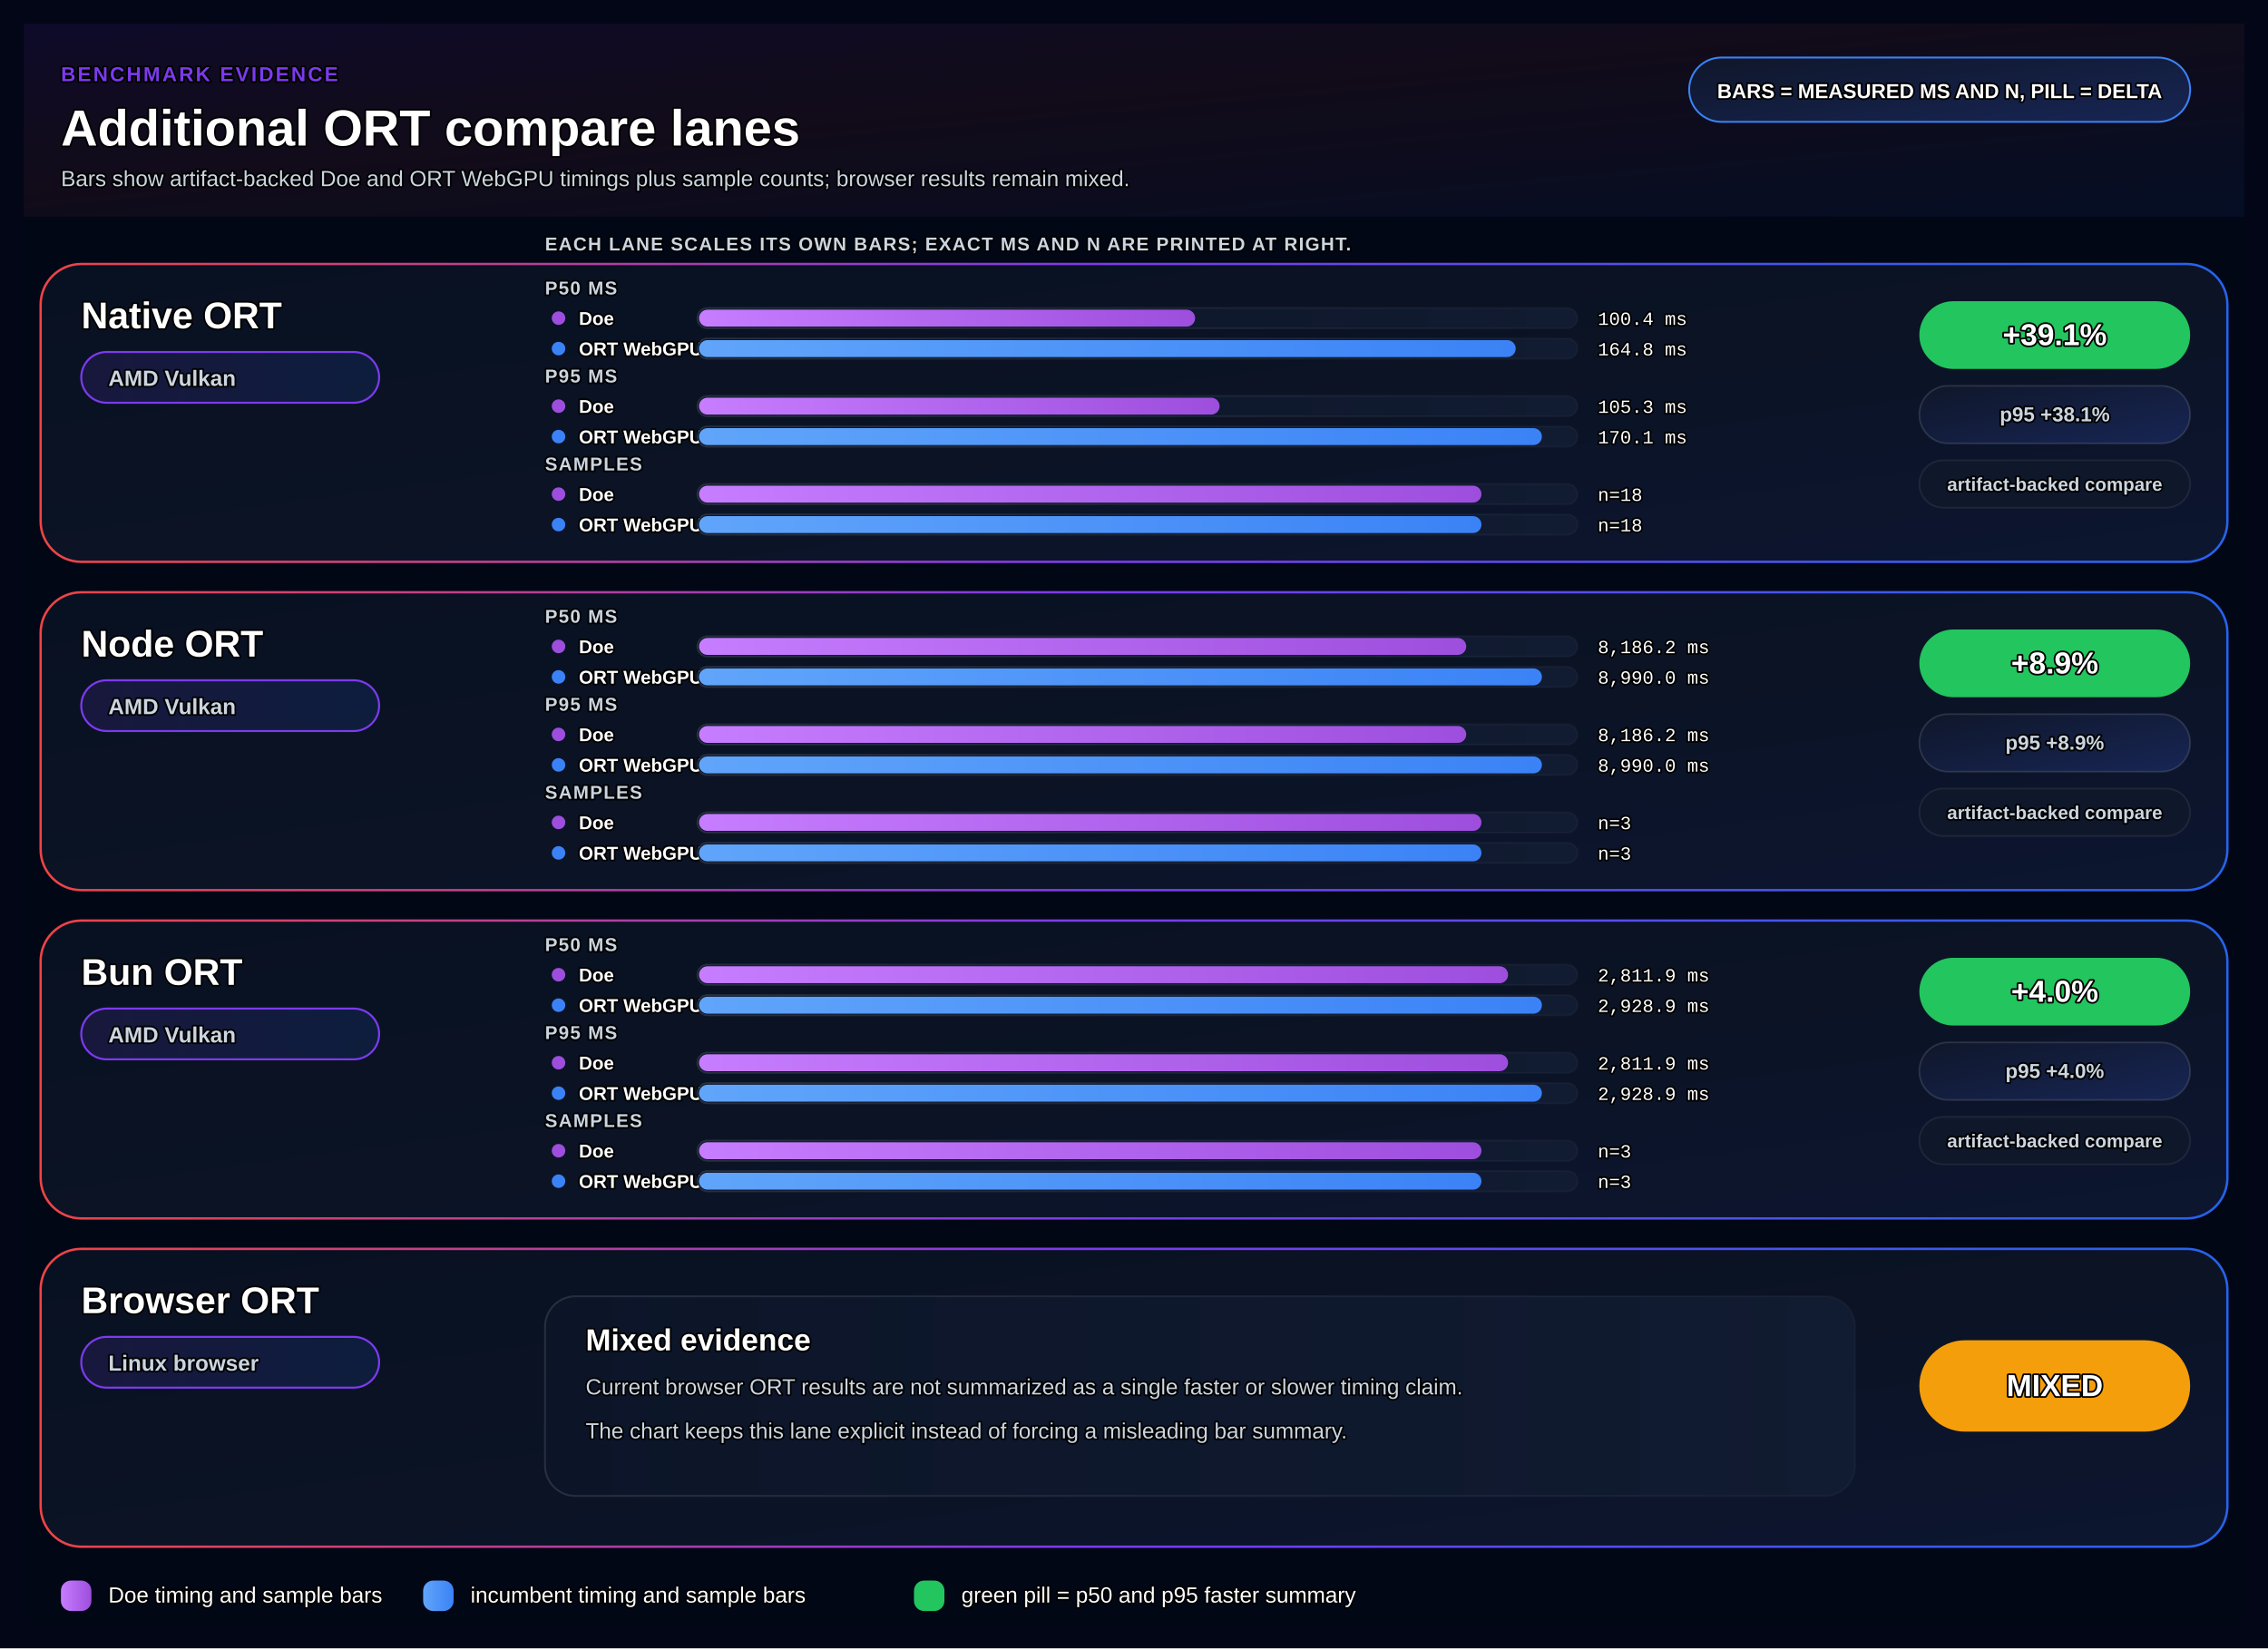
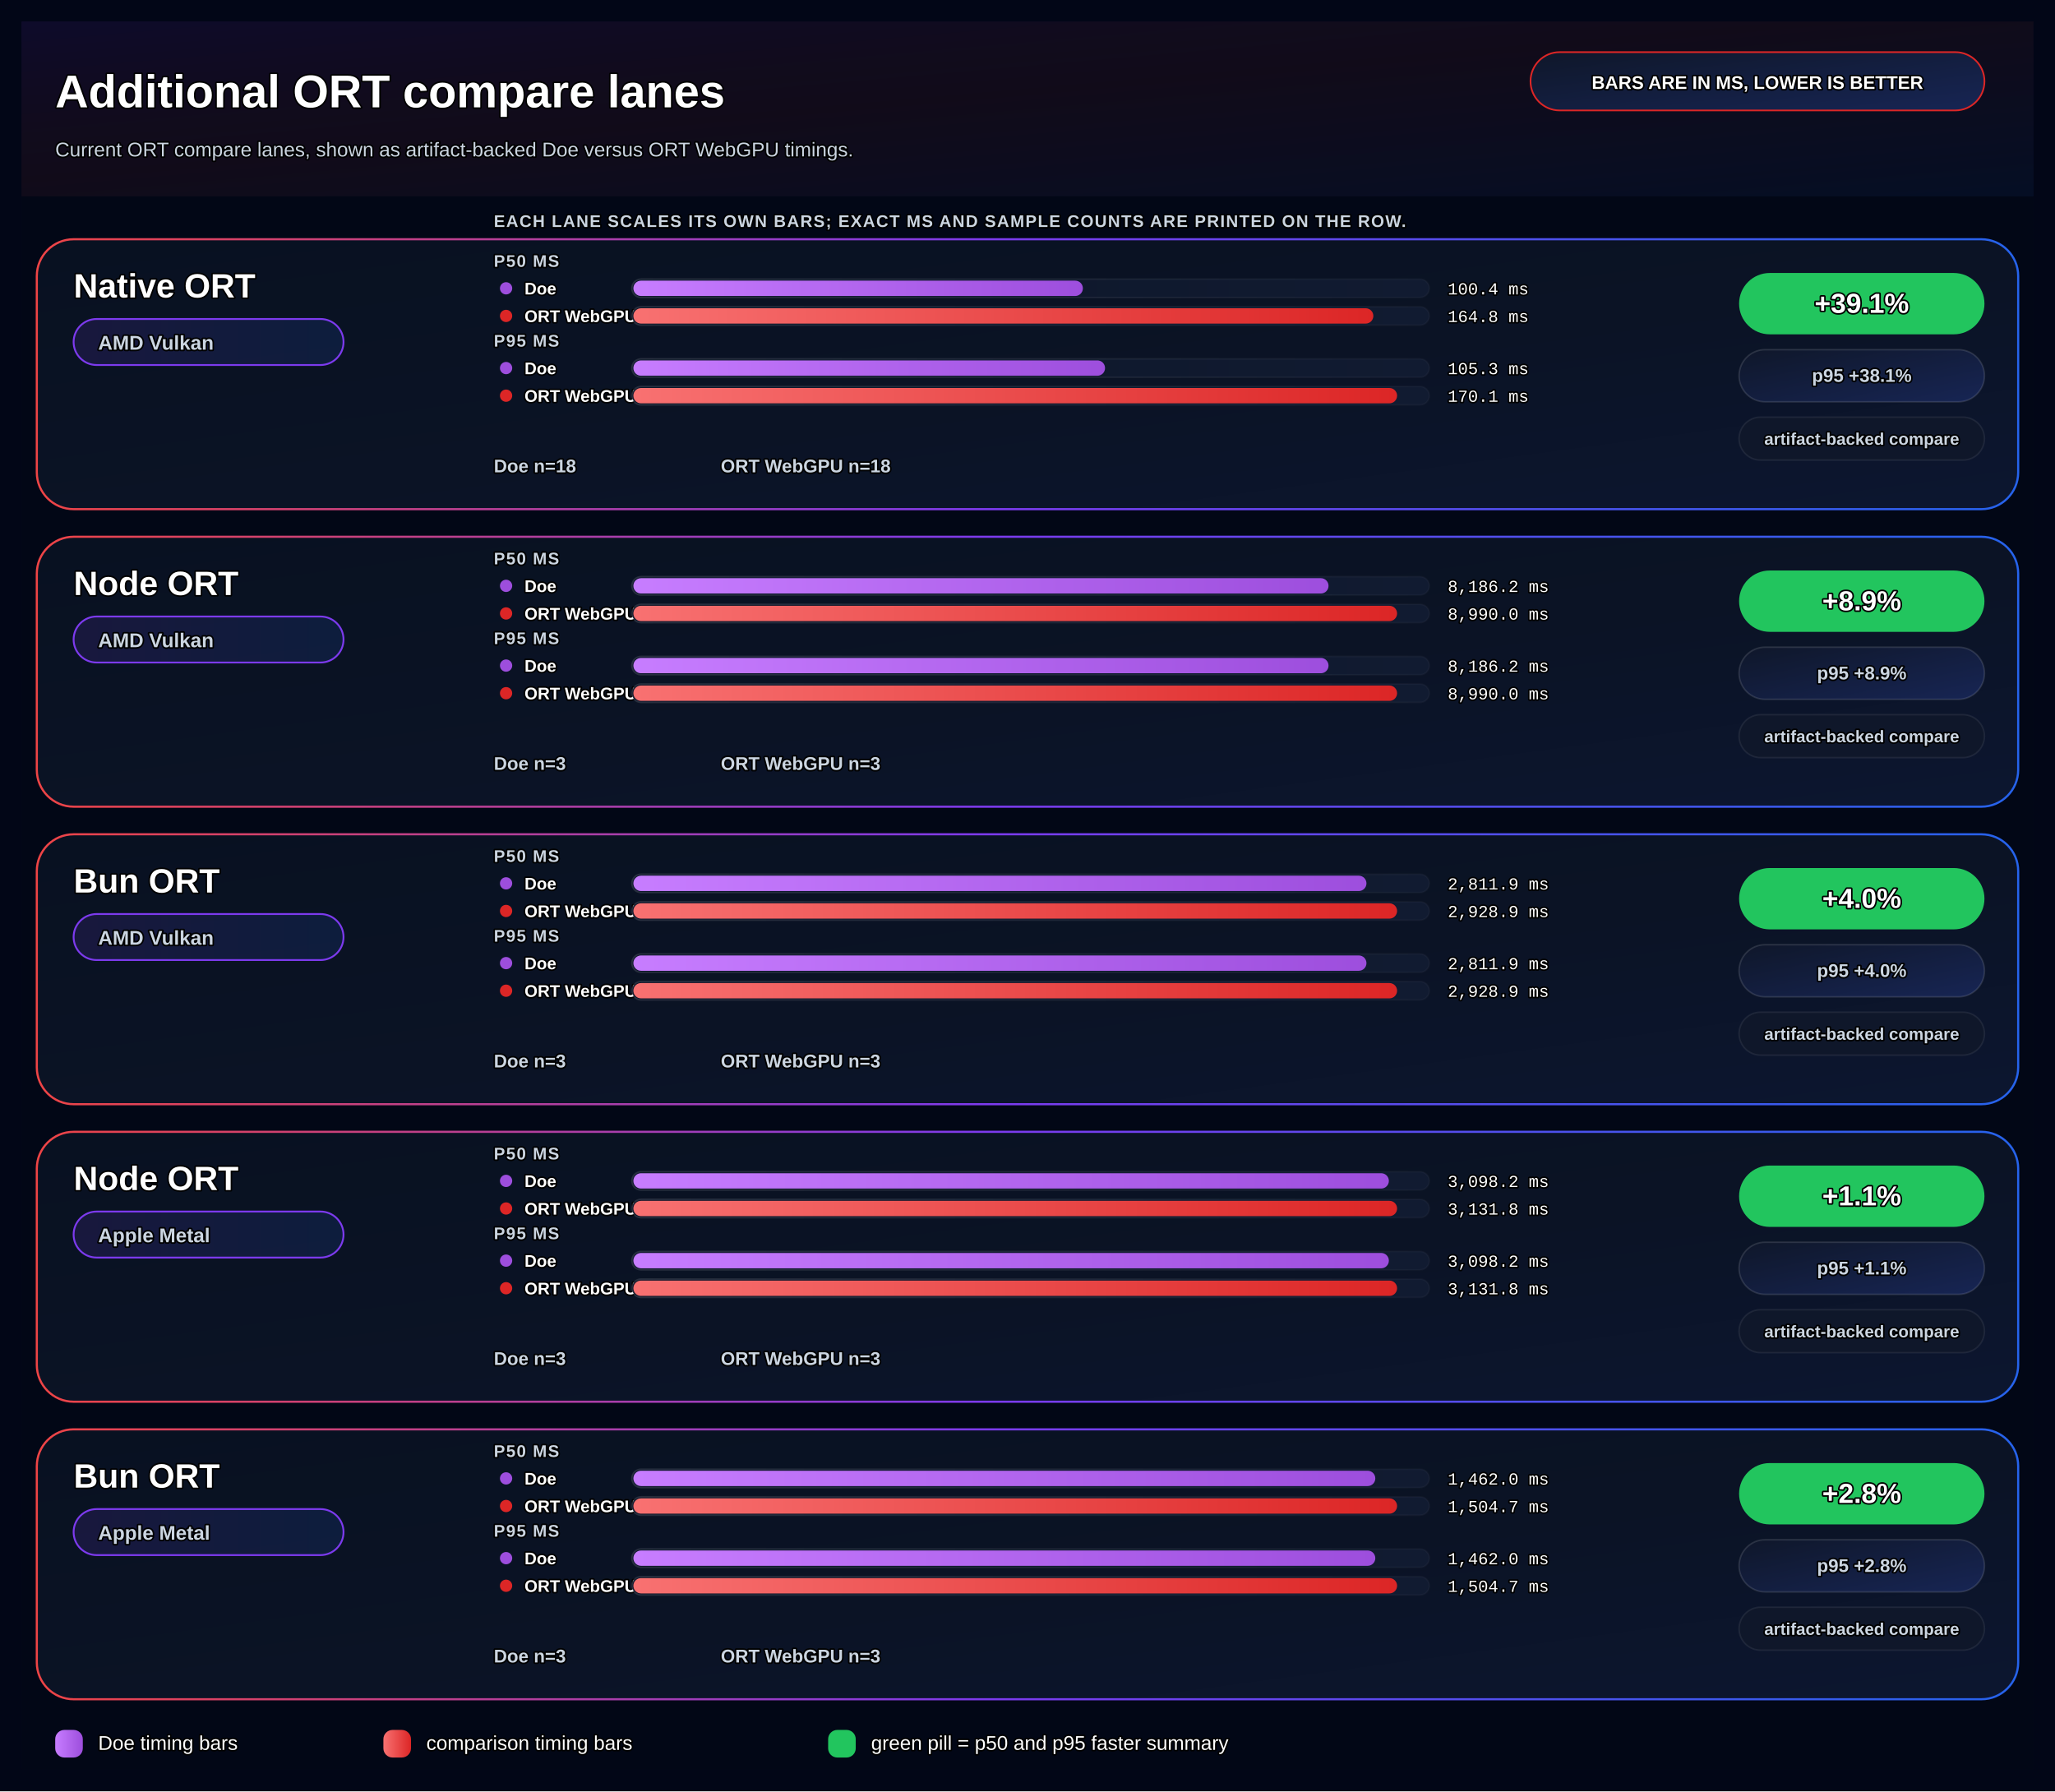
- <svg xmlns="http://www.w3.org/2000/svg" width="1340" height="974" viewBox="0 0 1340 974" role="img" aria-labelledby="chart-title chart-desc">
+ <svg xmlns="http://www.w3.org/2000/svg" width="1340" height="1168" viewBox="0 0 1340 1168" role="img" aria-labelledby="chart-title chart-desc">
  <defs>
    <style>
  text { paint-order: stroke fill; stroke: #000000; stroke-width: 2px; stroke-linejoin: round; }
</style>
  </defs>
-   <rect x="0" y="0" width="1340" height="974" fill="#020617" />
-   <rect x="14" y="14" width="1312" height="946" fill="#020817" fill-opacity="0.50" stroke="none" />
+   <rect x="0" y="0" width="1340" height="1168" fill="#020617" />
+   <rect x="14" y="14" width="1312" height="1140" fill="#020817" fill-opacity="0.50" stroke="none" />
  <defs>
    <linearGradient id="readme-canvas-glow" x1="0%" y1="0%" x2="100%" y2="100%">
      <stop offset="0%" stop-color="#7c3aed18" />
      <stop offset="45%" stop-color="#ef444410" />
      <stop offset="100%" stop-color="#2563eb12" />
    </linearGradient>
    <linearGradient id="readme-panel-fill" x1="0%" y1="0%" x2="100%" y2="100%">
      <stop offset="0%" stop-color="#081121" />
      <stop offset="55%" stop-color="#0b1325" />
      <stop offset="100%" stop-color="#0c1630" />
    </linearGradient>
    <linearGradient id="readme-panel-stroke" x1="0%" y1="0%" x2="100%" y2="0%">
      <stop offset="0%" stop-color="#ef4444" />
      <stop offset="48%" stop-color="#7c3aed" />
      <stop offset="100%" stop-color="#2563eb" />
    </linearGradient>
    <linearGradient id="readme-track-fill" x1="0%" y1="0%" x2="100%" y2="0%">
      <stop offset="0%" stop-color="#0c1528" />
      <stop offset="100%" stop-color="#111b31" />
    </linearGradient>
    <linearGradient id="readme-track-stroke" x1="0%" y1="0%" x2="100%" y2="0%">
      <stop offset="0%" stop-color="#ffffff1d" />
      <stop offset="100%" stop-color="#ffffff08" />
    </linearGradient>
    <linearGradient id="readme-doe-grad" x1="0%" y1="0%" x2="100%" y2="0%">
      <stop offset="0%" stop-color="#c77dff" />
      <stop offset="100%" stop-color="#9d4edd" />
    </linearGradient>
    <linearGradient id="readme-incumbent-grad" x1="0%" y1="0%" x2="100%" y2="0%">
-       <stop offset="0%" stop-color="#60a5fa" />
-       <stop offset="100%" stop-color="#3b82f6" />
+       <stop offset="0%" stop-color="#f87171" />
+       <stop offset="100%" stop-color="#dc2626" />
    </linearGradient>
    <linearGradient id="readme-chip-grad" x1="0%" y1="0%" x2="100%" y2="0%">
      <stop offset="0%" stop-color="#7c3aed22" />
      <stop offset="100%" stop-color="#2563eb22" />
    </linearGradient>
    <linearGradient id="readme-pill-grad" x1="0%" y1="0%" x2="100%" y2="100%">
      <stop offset="0%" stop-color="#0f172a" />
      <stop offset="100%" stop-color="#172554" />
    </linearGradient>
  </defs>
  <rect x="14" y="14" width="1312" height="114" fill="url(#readme-canvas-glow)" stroke="none" />
-   <text x="36" y="48" fill="#7c3aed" font-family="'Segoe UI', 'Helvetica Neue', Arial, sans-serif" font-size="12" font-weight="bold" letter-spacing="1.2" stroke="none">BENCHMARK EVIDENCE</text>
-   <text x="36" y="86" fill="#ffffff" font-family="'Segoe UI', 'Helvetica Neue', Arial, sans-serif" font-size="30" font-weight="bold" stroke="none">Additional ORT compare lanes</text>
-   <text x="36" y="110" fill="#cbd5e1" font-family="'Segoe UI', 'Helvetica Neue', Arial, sans-serif" font-size="13" stroke="none">Bars show artifact-backed Doe and ORT WebGPU timings plus sample counts; browser results remain mixed.</text>
-   <rect x="998" y="34" width="296" height="38" rx="19" fill="url(#readme-pill-grad)" stroke="#3b82f6" stroke-width="1.1" />
-   <text x="1146" y="58" text-anchor="middle" fill="#ffffff" font-family="'Segoe UI', 'Helvetica Neue', Arial, sans-serif" font-size="12" font-weight="bold" stroke="none">BARS = MEASURED MS AND N, PILL = DELTA</text>
-   <text x="322" y="148" fill="#cbd5e1" font-family="'Segoe UI', 'Helvetica Neue', Arial, sans-serif" font-size="11" font-weight="bold" letter-spacing="0.7" stroke="none">EACH LANE SCALES ITS OWN BARS; EXACT MS AND N ARE PRINTED AT RIGHT.</text>
+   <text x="36" y="70" fill="#ffffff" font-family="'Segoe UI', 'Helvetica Neue', Arial, sans-serif" font-size="30" font-weight="bold" stroke="none">Additional ORT compare lanes</text>
+   <text x="36" y="102" fill="#cbd5e1" font-family="'Segoe UI', 'Helvetica Neue', Arial, sans-serif" font-size="13" stroke="none">Current ORT compare lanes, shown as artifact-backed Doe versus ORT WebGPU timings.</text>
+   <rect x="998" y="34" width="296" height="38" rx="19" fill="url(#readme-pill-grad)" stroke="#dc2626" stroke-width="1.1" />
+   <text x="1146" y="58" text-anchor="middle" fill="#ffffff" font-family="'Segoe UI', 'Helvetica Neue', Arial, sans-serif" font-size="12" font-weight="bold" stroke="none">BARS ARE IN MS, LOWER IS BETTER</text>
+   <text x="322" y="148" fill="#cbd5e1" font-family="'Segoe UI', 'Helvetica Neue', Arial, sans-serif" font-size="11" font-weight="bold" letter-spacing="0.7" stroke="none">EACH LANE SCALES ITS OWN BARS; EXACT MS AND SAMPLE COUNTS ARE PRINTED ON THE ROW.</text>
  <rect x="24" y="156" width="1292" height="176" rx="24" fill="url(#readme-panel-fill)" stroke="url(#readme-panel-stroke)" stroke-width="1.4" />
  <text x="48" y="194" fill="#ffffff" font-family="'Segoe UI', 'Helvetica Neue', Arial, sans-serif" font-size="22" font-weight="bold" stroke="none">Native ORT</text>
  <rect x="48" y="208" width="176" height="30" rx="15" fill="url(#readme-chip-grad)" stroke="#7c3aed" stroke-width="1.2" />
  <text x="64" y="228" fill="#cbd5e1" font-family="'Segoe UI', 'Helvetica Neue', Arial, sans-serif" font-size="13" font-weight="bold" stroke="none">AMD Vulkan</text>
  <text x="322" y="174" fill="#cbd5e1" font-family="'Segoe UI', 'Helvetica Neue', Arial, sans-serif" font-size="11" font-weight="bold" letter-spacing="0.7" stroke="none">P50 MS</text>
  <circle cx="330" cy="188" r="4" fill="#9d4edd" stroke="none" />
  <text x="342" y="192" fill="#ffffff" font-family="'Segoe UI', 'Helvetica Neue', Arial, sans-serif" font-size="11" font-weight="bold" stroke="none">Doe</text>
  <rect x="412" y="182" width="520" height="12" rx="6" fill="url(#readme-track-fill)" stroke="url(#readme-track-stroke)" stroke-width="1" />
  <rect x="413" y="183" width="293.11" height="10" rx="5" fill="url(#readme-doe-grad)" />
  <text x="944" y="192" fill="#ffffff" font-family="SFMono-Regular, Menlo, Consolas, 'Liberation Mono', monospace" font-size="11" stroke="none">100.4 ms</text>
-   <circle cx="330" cy="206" r="4" fill="#3b82f6" stroke="none" />
+   <circle cx="330" cy="206" r="4" fill="#dc2626" stroke="none" />
  <text x="342" y="210" fill="#ffffff" font-family="'Segoe UI', 'Helvetica Neue', Arial, sans-serif" font-size="11" font-weight="bold" stroke="none">ORT WebGPU</text>
  <rect x="412" y="200" width="520" height="12" rx="6" fill="url(#readme-track-fill)" stroke="url(#readme-track-stroke)" stroke-width="1" />
  <rect x="413" y="201" width="482.514" height="10" rx="5" fill="url(#readme-incumbent-grad)" />
  <text x="944" y="210" fill="#ffffff" font-family="SFMono-Regular, Menlo, Consolas, 'Liberation Mono', monospace" font-size="11" stroke="none">164.8 ms</text>
  <text x="322" y="226" fill="#cbd5e1" font-family="'Segoe UI', 'Helvetica Neue', Arial, sans-serif" font-size="11" font-weight="bold" letter-spacing="0.7" stroke="none">P95 MS</text>
  <circle cx="330" cy="240" r="4" fill="#9d4edd" stroke="none" />
  <text x="342" y="244" fill="#ffffff" font-family="'Segoe UI', 'Helvetica Neue', Arial, sans-serif" font-size="11" font-weight="bold" stroke="none">Doe</text>
  <rect x="412" y="234" width="520" height="12" rx="6" fill="url(#readme-track-fill)" stroke="url(#readme-track-stroke)" stroke-width="1" />
  <rect x="413" y="235" width="307.566" height="10" rx="5" fill="url(#readme-doe-grad)" />
  <text x="944" y="244" fill="#ffffff" font-family="SFMono-Regular, Menlo, Consolas, 'Liberation Mono', monospace" font-size="11" stroke="none">105.3 ms</text>
-   <circle cx="330" cy="258" r="4" fill="#3b82f6" stroke="none" />
+   <circle cx="330" cy="258" r="4" fill="#dc2626" stroke="none" />
  <text x="342" y="262" fill="#ffffff" font-family="'Segoe UI', 'Helvetica Neue', Arial, sans-serif" font-size="11" font-weight="bold" stroke="none">ORT WebGPU</text>
  <rect x="412" y="252" width="520" height="12" rx="6" fill="url(#readme-track-fill)" stroke="url(#readme-track-stroke)" stroke-width="1" />
  <rect x="413" y="253" width="498" height="10" rx="5" fill="url(#readme-incumbent-grad)" />
  <text x="944" y="262" fill="#ffffff" font-family="SFMono-Regular, Menlo, Consolas, 'Liberation Mono', monospace" font-size="11" stroke="none">170.1 ms</text>
-   <text x="322" y="278" fill="#cbd5e1" font-family="'Segoe UI', 'Helvetica Neue', Arial, sans-serif" font-size="11" font-weight="bold" letter-spacing="0.7" stroke="none">SAMPLES</text>
-   <circle cx="330" cy="292" r="4" fill="#9d4edd" stroke="none" />
-   <text x="342" y="296" fill="#ffffff" font-family="'Segoe UI', 'Helvetica Neue', Arial, sans-serif" font-size="11" font-weight="bold" stroke="none">Doe</text>
-   <rect x="412" y="286" width="520" height="12" rx="6" fill="url(#readme-track-fill)" stroke="url(#readme-track-stroke)" stroke-width="1" />
-   <rect x="413" y="287" width="462.286" height="10" rx="5" fill="url(#readme-doe-grad)" />
-   <text x="944" y="296" fill="#ffffff" font-family="SFMono-Regular, Menlo, Consolas, 'Liberation Mono', monospace" font-size="11" stroke="none">n=18</text>
-   <circle cx="330" cy="310" r="4" fill="#3b82f6" stroke="none" />
-   <text x="342" y="314" fill="#ffffff" font-family="'Segoe UI', 'Helvetica Neue', Arial, sans-serif" font-size="11" font-weight="bold" stroke="none">ORT WebGPU</text>
-   <rect x="412" y="304" width="520" height="12" rx="6" fill="url(#readme-track-fill)" stroke="url(#readme-track-stroke)" stroke-width="1" />
-   <rect x="413" y="305" width="462.286" height="10" rx="5" fill="url(#readme-incumbent-grad)" />
-   <text x="944" y="314" fill="#ffffff" font-family="SFMono-Regular, Menlo, Consolas, 'Liberation Mono', monospace" font-size="11" stroke="none">n=18</text>
+   <text x="322" y="308" fill="#cbd5e1" font-family="'Segoe UI', 'Helvetica Neue', Arial, sans-serif" font-size="12" font-weight="bold" stroke="none">Doe n=18</text>
+   <text x="470" y="308" fill="#cbd5e1" font-family="'Segoe UI', 'Helvetica Neue', Arial, sans-serif" font-size="12" font-weight="bold" stroke="none">ORT WebGPU n=18</text>
  <rect x="1134" y="178" width="160" height="40" rx="20" fill="#22c55e" />
  <text x="1214" y="204" text-anchor="middle" fill="#ffffff" font-family="'Segoe UI', 'Helvetica Neue', Arial, sans-serif" font-size="18" font-weight="bold" stroke="none">+39.1%</text>
  <rect x="1134" y="228" width="160" height="34" rx="17" fill="url(#readme-pill-grad)" stroke="#ffffff1f" stroke-width="1" />
  <text x="1214" y="249" text-anchor="middle" fill="#cbd5e1" font-family="'Segoe UI', 'Helvetica Neue', Arial, sans-serif" font-size="12" font-weight="bold" stroke="none">p95 +38.1%</text>
  <rect x="1134" y="272" width="160" height="28" rx="14" fill="#0f172a" stroke="#ffffff12" stroke-width="1" />
  <text x="1214" y="290" text-anchor="middle" fill="#cbd5e1" font-family="'Segoe UI', 'Helvetica Neue', Arial, sans-serif" font-size="11" font-weight="bold" stroke="none">artifact-backed compare</text>
  <rect x="24" y="350" width="1292" height="176" rx="24" fill="url(#readme-panel-fill)" stroke="url(#readme-panel-stroke)" stroke-width="1.4" />
  <text x="48" y="388" fill="#ffffff" font-family="'Segoe UI', 'Helvetica Neue', Arial, sans-serif" font-size="22" font-weight="bold" stroke="none">Node ORT</text>
  <rect x="48" y="402" width="176" height="30" rx="15" fill="url(#readme-chip-grad)" stroke="#7c3aed" stroke-width="1.2" />
  <text x="64" y="422" fill="#cbd5e1" font-family="'Segoe UI', 'Helvetica Neue', Arial, sans-serif" font-size="13" font-weight="bold" stroke="none">AMD Vulkan</text>
  <text x="322" y="368" fill="#cbd5e1" font-family="'Segoe UI', 'Helvetica Neue', Arial, sans-serif" font-size="11" font-weight="bold" letter-spacing="0.7" stroke="none">P50 MS</text>
  <circle cx="330" cy="382" r="4" fill="#9d4edd" stroke="none" />
  <text x="342" y="386" fill="#ffffff" font-family="'Segoe UI', 'Helvetica Neue', Arial, sans-serif" font-size="11" font-weight="bold" stroke="none">Doe</text>
  <rect x="412" y="376" width="520" height="12" rx="6" fill="url(#readme-track-fill)" stroke="url(#readme-track-stroke)" stroke-width="1" />
  <rect x="413" y="377" width="453.297" height="10" rx="5" fill="url(#readme-doe-grad)" />
  <text x="944" y="386" fill="#ffffff" font-family="SFMono-Regular, Menlo, Consolas, 'Liberation Mono', monospace" font-size="11" stroke="none">8,186.2 ms</text>
-   <circle cx="330" cy="400" r="4" fill="#3b82f6" stroke="none" />
+   <circle cx="330" cy="400" r="4" fill="#dc2626" stroke="none" />
  <text x="342" y="404" fill="#ffffff" font-family="'Segoe UI', 'Helvetica Neue', Arial, sans-serif" font-size="11" font-weight="bold" stroke="none">ORT WebGPU</text>
  <rect x="412" y="394" width="520" height="12" rx="6" fill="url(#readme-track-fill)" stroke="url(#readme-track-stroke)" stroke-width="1" />
  <rect x="413" y="395" width="498" height="10" rx="5" fill="url(#readme-incumbent-grad)" />
  <text x="944" y="404" fill="#ffffff" font-family="SFMono-Regular, Menlo, Consolas, 'Liberation Mono', monospace" font-size="11" stroke="none">8,990.0 ms</text>
  <text x="322" y="420" fill="#cbd5e1" font-family="'Segoe UI', 'Helvetica Neue', Arial, sans-serif" font-size="11" font-weight="bold" letter-spacing="0.7" stroke="none">P95 MS</text>
  <circle cx="330" cy="434" r="4" fill="#9d4edd" stroke="none" />
  <text x="342" y="438" fill="#ffffff" font-family="'Segoe UI', 'Helvetica Neue', Arial, sans-serif" font-size="11" font-weight="bold" stroke="none">Doe</text>
  <rect x="412" y="428" width="520" height="12" rx="6" fill="url(#readme-track-fill)" stroke="url(#readme-track-stroke)" stroke-width="1" />
  <rect x="413" y="429" width="453.297" height="10" rx="5" fill="url(#readme-doe-grad)" />
  <text x="944" y="438" fill="#ffffff" font-family="SFMono-Regular, Menlo, Consolas, 'Liberation Mono', monospace" font-size="11" stroke="none">8,186.2 ms</text>
-   <circle cx="330" cy="452" r="4" fill="#3b82f6" stroke="none" />
+   <circle cx="330" cy="452" r="4" fill="#dc2626" stroke="none" />
  <text x="342" y="456" fill="#ffffff" font-family="'Segoe UI', 'Helvetica Neue', Arial, sans-serif" font-size="11" font-weight="bold" stroke="none">ORT WebGPU</text>
  <rect x="412" y="446" width="520" height="12" rx="6" fill="url(#readme-track-fill)" stroke="url(#readme-track-stroke)" stroke-width="1" />
  <rect x="413" y="447" width="498" height="10" rx="5" fill="url(#readme-incumbent-grad)" />
  <text x="944" y="456" fill="#ffffff" font-family="SFMono-Regular, Menlo, Consolas, 'Liberation Mono', monospace" font-size="11" stroke="none">8,990.0 ms</text>
-   <text x="322" y="472" fill="#cbd5e1" font-family="'Segoe UI', 'Helvetica Neue', Arial, sans-serif" font-size="11" font-weight="bold" letter-spacing="0.7" stroke="none">SAMPLES</text>
-   <circle cx="330" cy="486" r="4" fill="#9d4edd" stroke="none" />
-   <text x="342" y="490" fill="#ffffff" font-family="'Segoe UI', 'Helvetica Neue', Arial, sans-serif" font-size="11" font-weight="bold" stroke="none">Doe</text>
-   <rect x="412" y="480" width="520" height="12" rx="6" fill="url(#readme-track-fill)" stroke="url(#readme-track-stroke)" stroke-width="1" />
-   <rect x="413" y="481" width="462.286" height="10" rx="5" fill="url(#readme-doe-grad)" />
-   <text x="944" y="490" fill="#ffffff" font-family="SFMono-Regular, Menlo, Consolas, 'Liberation Mono', monospace" font-size="11" stroke="none">n=3</text>
-   <circle cx="330" cy="504" r="4" fill="#3b82f6" stroke="none" />
-   <text x="342" y="508" fill="#ffffff" font-family="'Segoe UI', 'Helvetica Neue', Arial, sans-serif" font-size="11" font-weight="bold" stroke="none">ORT WebGPU</text>
-   <rect x="412" y="498" width="520" height="12" rx="6" fill="url(#readme-track-fill)" stroke="url(#readme-track-stroke)" stroke-width="1" />
-   <rect x="413" y="499" width="462.286" height="10" rx="5" fill="url(#readme-incumbent-grad)" />
-   <text x="944" y="508" fill="#ffffff" font-family="SFMono-Regular, Menlo, Consolas, 'Liberation Mono', monospace" font-size="11" stroke="none">n=3</text>
+   <text x="322" y="502" fill="#cbd5e1" font-family="'Segoe UI', 'Helvetica Neue', Arial, sans-serif" font-size="12" font-weight="bold" stroke="none">Doe n=3</text>
+   <text x="470" y="502" fill="#cbd5e1" font-family="'Segoe UI', 'Helvetica Neue', Arial, sans-serif" font-size="12" font-weight="bold" stroke="none">ORT WebGPU n=3</text>
  <rect x="1134" y="372" width="160" height="40" rx="20" fill="#22c55e" />
  <text x="1214" y="398" text-anchor="middle" fill="#ffffff" font-family="'Segoe UI', 'Helvetica Neue', Arial, sans-serif" font-size="18" font-weight="bold" stroke="none">+8.9%</text>
  <rect x="1134" y="422" width="160" height="34" rx="17" fill="url(#readme-pill-grad)" stroke="#ffffff1f" stroke-width="1" />
  <text x="1214" y="443" text-anchor="middle" fill="#cbd5e1" font-family="'Segoe UI', 'Helvetica Neue', Arial, sans-serif" font-size="12" font-weight="bold" stroke="none">p95 +8.9%</text>
  <rect x="1134" y="466" width="160" height="28" rx="14" fill="#0f172a" stroke="#ffffff12" stroke-width="1" />
  <text x="1214" y="484" text-anchor="middle" fill="#cbd5e1" font-family="'Segoe UI', 'Helvetica Neue', Arial, sans-serif" font-size="11" font-weight="bold" stroke="none">artifact-backed compare</text>
  <rect x="24" y="544" width="1292" height="176" rx="24" fill="url(#readme-panel-fill)" stroke="url(#readme-panel-stroke)" stroke-width="1.4" />
  <text x="48" y="582" fill="#ffffff" font-family="'Segoe UI', 'Helvetica Neue', Arial, sans-serif" font-size="22" font-weight="bold" stroke="none">Bun ORT</text>
  <rect x="48" y="596" width="176" height="30" rx="15" fill="url(#readme-chip-grad)" stroke="#7c3aed" stroke-width="1.2" />
  <text x="64" y="616" fill="#cbd5e1" font-family="'Segoe UI', 'Helvetica Neue', Arial, sans-serif" font-size="13" font-weight="bold" stroke="none">AMD Vulkan</text>
  <text x="322" y="562" fill="#cbd5e1" font-family="'Segoe UI', 'Helvetica Neue', Arial, sans-serif" font-size="11" font-weight="bold" letter-spacing="0.7" stroke="none">P50 MS</text>
  <circle cx="330" cy="576" r="4" fill="#9d4edd" stroke="none" />
  <text x="342" y="580" fill="#ffffff" font-family="'Segoe UI', 'Helvetica Neue', Arial, sans-serif" font-size="11" font-weight="bold" stroke="none">Doe</text>
  <rect x="412" y="570" width="520" height="12" rx="6" fill="url(#readme-track-fill)" stroke="url(#readme-track-stroke)" stroke-width="1" />
  <rect x="413" y="571" width="478.024" height="10" rx="5" fill="url(#readme-doe-grad)" />
  <text x="944" y="580" fill="#ffffff" font-family="SFMono-Regular, Menlo, Consolas, 'Liberation Mono', monospace" font-size="11" stroke="none">2,811.9 ms</text>
-   <circle cx="330" cy="594" r="4" fill="#3b82f6" stroke="none" />
+   <circle cx="330" cy="594" r="4" fill="#dc2626" stroke="none" />
  <text x="342" y="598" fill="#ffffff" font-family="'Segoe UI', 'Helvetica Neue', Arial, sans-serif" font-size="11" font-weight="bold" stroke="none">ORT WebGPU</text>
  <rect x="412" y="588" width="520" height="12" rx="6" fill="url(#readme-track-fill)" stroke="url(#readme-track-stroke)" stroke-width="1" />
  <rect x="413" y="589" width="498" height="10" rx="5" fill="url(#readme-incumbent-grad)" />
  <text x="944" y="598" fill="#ffffff" font-family="SFMono-Regular, Menlo, Consolas, 'Liberation Mono', monospace" font-size="11" stroke="none">2,928.9 ms</text>
  <text x="322" y="614" fill="#cbd5e1" font-family="'Segoe UI', 'Helvetica Neue', Arial, sans-serif" font-size="11" font-weight="bold" letter-spacing="0.7" stroke="none">P95 MS</text>
  <circle cx="330" cy="628" r="4" fill="#9d4edd" stroke="none" />
  <text x="342" y="632" fill="#ffffff" font-family="'Segoe UI', 'Helvetica Neue', Arial, sans-serif" font-size="11" font-weight="bold" stroke="none">Doe</text>
  <rect x="412" y="622" width="520" height="12" rx="6" fill="url(#readme-track-fill)" stroke="url(#readme-track-stroke)" stroke-width="1" />
  <rect x="413" y="623" width="478.024" height="10" rx="5" fill="url(#readme-doe-grad)" />
  <text x="944" y="632" fill="#ffffff" font-family="SFMono-Regular, Menlo, Consolas, 'Liberation Mono', monospace" font-size="11" stroke="none">2,811.9 ms</text>
-   <circle cx="330" cy="646" r="4" fill="#3b82f6" stroke="none" />
+   <circle cx="330" cy="646" r="4" fill="#dc2626" stroke="none" />
  <text x="342" y="650" fill="#ffffff" font-family="'Segoe UI', 'Helvetica Neue', Arial, sans-serif" font-size="11" font-weight="bold" stroke="none">ORT WebGPU</text>
  <rect x="412" y="640" width="520" height="12" rx="6" fill="url(#readme-track-fill)" stroke="url(#readme-track-stroke)" stroke-width="1" />
  <rect x="413" y="641" width="498" height="10" rx="5" fill="url(#readme-incumbent-grad)" />
  <text x="944" y="650" fill="#ffffff" font-family="SFMono-Regular, Menlo, Consolas, 'Liberation Mono', monospace" font-size="11" stroke="none">2,928.9 ms</text>
-   <text x="322" y="666" fill="#cbd5e1" font-family="'Segoe UI', 'Helvetica Neue', Arial, sans-serif" font-size="11" font-weight="bold" letter-spacing="0.7" stroke="none">SAMPLES</text>
-   <circle cx="330" cy="680" r="4" fill="#9d4edd" stroke="none" />
-   <text x="342" y="684" fill="#ffffff" font-family="'Segoe UI', 'Helvetica Neue', Arial, sans-serif" font-size="11" font-weight="bold" stroke="none">Doe</text>
-   <rect x="412" y="674" width="520" height="12" rx="6" fill="url(#readme-track-fill)" stroke="url(#readme-track-stroke)" stroke-width="1" />
-   <rect x="413" y="675" width="462.286" height="10" rx="5" fill="url(#readme-doe-grad)" />
-   <text x="944" y="684" fill="#ffffff" font-family="SFMono-Regular, Menlo, Consolas, 'Liberation Mono', monospace" font-size="11" stroke="none">n=3</text>
-   <circle cx="330" cy="698" r="4" fill="#3b82f6" stroke="none" />
-   <text x="342" y="702" fill="#ffffff" font-family="'Segoe UI', 'Helvetica Neue', Arial, sans-serif" font-size="11" font-weight="bold" stroke="none">ORT WebGPU</text>
-   <rect x="412" y="692" width="520" height="12" rx="6" fill="url(#readme-track-fill)" stroke="url(#readme-track-stroke)" stroke-width="1" />
-   <rect x="413" y="693" width="462.286" height="10" rx="5" fill="url(#readme-incumbent-grad)" />
-   <text x="944" y="702" fill="#ffffff" font-family="SFMono-Regular, Menlo, Consolas, 'Liberation Mono', monospace" font-size="11" stroke="none">n=3</text>
+   <text x="322" y="696" fill="#cbd5e1" font-family="'Segoe UI', 'Helvetica Neue', Arial, sans-serif" font-size="12" font-weight="bold" stroke="none">Doe n=3</text>
+   <text x="470" y="696" fill="#cbd5e1" font-family="'Segoe UI', 'Helvetica Neue', Arial, sans-serif" font-size="12" font-weight="bold" stroke="none">ORT WebGPU n=3</text>
  <rect x="1134" y="566" width="160" height="40" rx="20" fill="#22c55e" />
  <text x="1214" y="592" text-anchor="middle" fill="#ffffff" font-family="'Segoe UI', 'Helvetica Neue', Arial, sans-serif" font-size="18" font-weight="bold" stroke="none">+4.0%</text>
  <rect x="1134" y="616" width="160" height="34" rx="17" fill="url(#readme-pill-grad)" stroke="#ffffff1f" stroke-width="1" />
  <text x="1214" y="637" text-anchor="middle" fill="#cbd5e1" font-family="'Segoe UI', 'Helvetica Neue', Arial, sans-serif" font-size="12" font-weight="bold" stroke="none">p95 +4.0%</text>
  <rect x="1134" y="660" width="160" height="28" rx="14" fill="#0f172a" stroke="#ffffff12" stroke-width="1" />
  <text x="1214" y="678" text-anchor="middle" fill="#cbd5e1" font-family="'Segoe UI', 'Helvetica Neue', Arial, sans-serif" font-size="11" font-weight="bold" stroke="none">artifact-backed compare</text>
  <rect x="24" y="738" width="1292" height="176" rx="24" fill="url(#readme-panel-fill)" stroke="url(#readme-panel-stroke)" stroke-width="1.4" />
-   <text x="48" y="776" fill="#ffffff" font-family="'Segoe UI', 'Helvetica Neue', Arial, sans-serif" font-size="22" font-weight="bold" stroke="none">Browser ORT</text>
+   <text x="48" y="776" fill="#ffffff" font-family="'Segoe UI', 'Helvetica Neue', Arial, sans-serif" font-size="22" font-weight="bold" stroke="none">Node ORT</text>
  <rect x="48" y="790" width="176" height="30" rx="15" fill="url(#readme-chip-grad)" stroke="#7c3aed" stroke-width="1.2" />
-   <text x="64" y="810" fill="#cbd5e1" font-family="'Segoe UI', 'Helvetica Neue', Arial, sans-serif" font-size="13" font-weight="bold" stroke="none">Linux browser</text>
-   <rect x="322" y="766" width="774" height="118" rx="18" fill="url(#readme-track-fill)" stroke="url(#readme-track-stroke)" stroke-width="1.1" />
-   <text x="346" y="798" fill="#ffffff" font-family="'Segoe UI', 'Helvetica Neue', Arial, sans-serif" font-size="18" font-weight="bold" stroke="none">Mixed evidence</text>
-   <text x="346" y="824" fill="#cbd5e1" font-family="'Segoe UI', 'Helvetica Neue', Arial, sans-serif" font-size="13" stroke="none">Current browser ORT results are not summarized as a single faster or slower timing claim.</text>
-   <text x="346" y="850" fill="#cbd5e1" font-family="'Segoe UI', 'Helvetica Neue', Arial, sans-serif" font-size="13" stroke="none">The chart keeps this lane explicit instead of forcing a misleading bar summary.</text>
-   <rect x="1134" y="792" width="160" height="54" rx="27" fill="#f59e0b" />
-   <text x="1214" y="825" text-anchor="middle" fill="#ffffff" font-family="'Segoe UI', 'Helvetica Neue', Arial, sans-serif" font-size="18" font-weight="bold" stroke="none">MIXED</text>
-   <rect x="36" y="934" width="18" height="18" rx="6" fill="url(#readme-doe-grad)" />
-   <text x="64" y="947" fill="#ffffff" font-family="'Segoe UI', 'Helvetica Neue', Arial, sans-serif" font-size="13" stroke="none">Doe timing and sample bars</text>
-   <rect x="250" y="934" width="18" height="18" rx="6" fill="url(#readme-incumbent-grad)" />
-   <text x="278" y="947" fill="#ffffff" font-family="'Segoe UI', 'Helvetica Neue', Arial, sans-serif" font-size="13" stroke="none">incumbent timing and sample bars</text>
-   <rect x="540" y="934" width="18" height="18" rx="6" fill="#22c55e" />
-   <text x="568" y="947" fill="#ffffff" font-family="'Segoe UI', 'Helvetica Neue', Arial, sans-serif" font-size="13" stroke="none">green pill = p50 and p95 faster summary</text>
+   <text x="64" y="810" fill="#cbd5e1" font-family="'Segoe UI', 'Helvetica Neue', Arial, sans-serif" font-size="13" font-weight="bold" stroke="none">Apple Metal</text>
+   <text x="322" y="756" fill="#cbd5e1" font-family="'Segoe UI', 'Helvetica Neue', Arial, sans-serif" font-size="11" font-weight="bold" letter-spacing="0.7" stroke="none">P50 MS</text>
+   <circle cx="330" cy="770" r="4" fill="#9d4edd" stroke="none" />
+   <text x="342" y="774" fill="#ffffff" font-family="'Segoe UI', 'Helvetica Neue', Arial, sans-serif" font-size="11" font-weight="bold" stroke="none">Doe</text>
+   <rect x="412" y="764" width="520" height="12" rx="6" fill="url(#readme-track-fill)" stroke="url(#readme-track-stroke)" stroke-width="1" />
+   <rect x="413" y="765" width="492.638" height="10" rx="5" fill="url(#readme-doe-grad)" />
+   <text x="944" y="774" fill="#ffffff" font-family="SFMono-Regular, Menlo, Consolas, 'Liberation Mono', monospace" font-size="11" stroke="none">3,098.2 ms</text>
+   <circle cx="330" cy="788" r="4" fill="#dc2626" stroke="none" />
+   <text x="342" y="792" fill="#ffffff" font-family="'Segoe UI', 'Helvetica Neue', Arial, sans-serif" font-size="11" font-weight="bold" stroke="none">ORT WebGPU</text>
+   <rect x="412" y="782" width="520" height="12" rx="6" fill="url(#readme-track-fill)" stroke="url(#readme-track-stroke)" stroke-width="1" />
+   <rect x="413" y="783" width="498" height="10" rx="5" fill="url(#readme-incumbent-grad)" />
+   <text x="944" y="792" fill="#ffffff" font-family="SFMono-Regular, Menlo, Consolas, 'Liberation Mono', monospace" font-size="11" stroke="none">3,131.8 ms</text>
+   <text x="322" y="808" fill="#cbd5e1" font-family="'Segoe UI', 'Helvetica Neue', Arial, sans-serif" font-size="11" font-weight="bold" letter-spacing="0.7" stroke="none">P95 MS</text>
+   <circle cx="330" cy="822" r="4" fill="#9d4edd" stroke="none" />
+   <text x="342" y="826" fill="#ffffff" font-family="'Segoe UI', 'Helvetica Neue', Arial, sans-serif" font-size="11" font-weight="bold" stroke="none">Doe</text>
+   <rect x="412" y="816" width="520" height="12" rx="6" fill="url(#readme-track-fill)" stroke="url(#readme-track-stroke)" stroke-width="1" />
+   <rect x="413" y="817" width="492.638" height="10" rx="5" fill="url(#readme-doe-grad)" />
+   <text x="944" y="826" fill="#ffffff" font-family="SFMono-Regular, Menlo, Consolas, 'Liberation Mono', monospace" font-size="11" stroke="none">3,098.2 ms</text>
+   <circle cx="330" cy="840" r="4" fill="#dc2626" stroke="none" />
+   <text x="342" y="844" fill="#ffffff" font-family="'Segoe UI', 'Helvetica Neue', Arial, sans-serif" font-size="11" font-weight="bold" stroke="none">ORT WebGPU</text>
+   <rect x="412" y="834" width="520" height="12" rx="6" fill="url(#readme-track-fill)" stroke="url(#readme-track-stroke)" stroke-width="1" />
+   <rect x="413" y="835" width="498" height="10" rx="5" fill="url(#readme-incumbent-grad)" />
+   <text x="944" y="844" fill="#ffffff" font-family="SFMono-Regular, Menlo, Consolas, 'Liberation Mono', monospace" font-size="11" stroke="none">3,131.8 ms</text>
+   <text x="322" y="890" fill="#cbd5e1" font-family="'Segoe UI', 'Helvetica Neue', Arial, sans-serif" font-size="12" font-weight="bold" stroke="none">Doe n=3</text>
+   <text x="470" y="890" fill="#cbd5e1" font-family="'Segoe UI', 'Helvetica Neue', Arial, sans-serif" font-size="12" font-weight="bold" stroke="none">ORT WebGPU n=3</text>
+   <rect x="1134" y="760" width="160" height="40" rx="20" fill="#22c55e" />
+   <text x="1214" y="786" text-anchor="middle" fill="#ffffff" font-family="'Segoe UI', 'Helvetica Neue', Arial, sans-serif" font-size="18" font-weight="bold" stroke="none">+1.1%</text>
+   <rect x="1134" y="810" width="160" height="34" rx="17" fill="url(#readme-pill-grad)" stroke="#ffffff1f" stroke-width="1" />
+   <text x="1214" y="831" text-anchor="middle" fill="#cbd5e1" font-family="'Segoe UI', 'Helvetica Neue', Arial, sans-serif" font-size="12" font-weight="bold" stroke="none">p95 +1.1%</text>
+   <rect x="1134" y="854" width="160" height="28" rx="14" fill="#0f172a" stroke="#ffffff12" stroke-width="1" />
+   <text x="1214" y="872" text-anchor="middle" fill="#cbd5e1" font-family="'Segoe UI', 'Helvetica Neue', Arial, sans-serif" font-size="11" font-weight="bold" stroke="none">artifact-backed compare</text>
+   <rect x="24" y="932" width="1292" height="176" rx="24" fill="url(#readme-panel-fill)" stroke="url(#readme-panel-stroke)" stroke-width="1.4" />
+   <text x="48" y="970" fill="#ffffff" font-family="'Segoe UI', 'Helvetica Neue', Arial, sans-serif" font-size="22" font-weight="bold" stroke="none">Bun ORT</text>
+   <rect x="48" y="984" width="176" height="30" rx="15" fill="url(#readme-chip-grad)" stroke="#7c3aed" stroke-width="1.2" />
+   <text x="64" y="1004" fill="#cbd5e1" font-family="'Segoe UI', 'Helvetica Neue', Arial, sans-serif" font-size="13" font-weight="bold" stroke="none">Apple Metal</text>
+   <text x="322" y="950" fill="#cbd5e1" font-family="'Segoe UI', 'Helvetica Neue', Arial, sans-serif" font-size="11" font-weight="bold" letter-spacing="0.7" stroke="none">P50 MS</text>
+   <circle cx="330" cy="964" r="4" fill="#9d4edd" stroke="none" />
+   <text x="342" y="968" fill="#ffffff" font-family="'Segoe UI', 'Helvetica Neue', Arial, sans-serif" font-size="11" font-weight="bold" stroke="none">Doe</text>
+   <rect x="412" y="958" width="520" height="12" rx="6" fill="url(#readme-track-fill)" stroke="url(#readme-track-stroke)" stroke-width="1" />
+   <rect x="413" y="959" width="483.796" height="10" rx="5" fill="url(#readme-doe-grad)" />
+   <text x="944" y="968" fill="#ffffff" font-family="SFMono-Regular, Menlo, Consolas, 'Liberation Mono', monospace" font-size="11" stroke="none">1,462.0 ms</text>
+   <circle cx="330" cy="982" r="4" fill="#dc2626" stroke="none" />
+   <text x="342" y="986" fill="#ffffff" font-family="'Segoe UI', 'Helvetica Neue', Arial, sans-serif" font-size="11" font-weight="bold" stroke="none">ORT WebGPU</text>
+   <rect x="412" y="976" width="520" height="12" rx="6" fill="url(#readme-track-fill)" stroke="url(#readme-track-stroke)" stroke-width="1" />
+   <rect x="413" y="977" width="498" height="10" rx="5" fill="url(#readme-incumbent-grad)" />
+   <text x="944" y="986" fill="#ffffff" font-family="SFMono-Regular, Menlo, Consolas, 'Liberation Mono', monospace" font-size="11" stroke="none">1,504.7 ms</text>
+   <text x="322" y="1002" fill="#cbd5e1" font-family="'Segoe UI', 'Helvetica Neue', Arial, sans-serif" font-size="11" font-weight="bold" letter-spacing="0.7" stroke="none">P95 MS</text>
+   <circle cx="330" cy="1016" r="4" fill="#9d4edd" stroke="none" />
+   <text x="342" y="1020" fill="#ffffff" font-family="'Segoe UI', 'Helvetica Neue', Arial, sans-serif" font-size="11" font-weight="bold" stroke="none">Doe</text>
+   <rect x="412" y="1010" width="520" height="12" rx="6" fill="url(#readme-track-fill)" stroke="url(#readme-track-stroke)" stroke-width="1" />
+   <rect x="413" y="1011" width="483.796" height="10" rx="5" fill="url(#readme-doe-grad)" />
+   <text x="944" y="1020" fill="#ffffff" font-family="SFMono-Regular, Menlo, Consolas, 'Liberation Mono', monospace" font-size="11" stroke="none">1,462.0 ms</text>
+   <circle cx="330" cy="1034" r="4" fill="#dc2626" stroke="none" />
+   <text x="342" y="1038" fill="#ffffff" font-family="'Segoe UI', 'Helvetica Neue', Arial, sans-serif" font-size="11" font-weight="bold" stroke="none">ORT WebGPU</text>
+   <rect x="412" y="1028" width="520" height="12" rx="6" fill="url(#readme-track-fill)" stroke="url(#readme-track-stroke)" stroke-width="1" />
+   <rect x="413" y="1029" width="498" height="10" rx="5" fill="url(#readme-incumbent-grad)" />
+   <text x="944" y="1038" fill="#ffffff" font-family="SFMono-Regular, Menlo, Consolas, 'Liberation Mono', monospace" font-size="11" stroke="none">1,504.7 ms</text>
+   <text x="322" y="1084" fill="#cbd5e1" font-family="'Segoe UI', 'Helvetica Neue', Arial, sans-serif" font-size="12" font-weight="bold" stroke="none">Doe n=3</text>
+   <text x="470" y="1084" fill="#cbd5e1" font-family="'Segoe UI', 'Helvetica Neue', Arial, sans-serif" font-size="12" font-weight="bold" stroke="none">ORT WebGPU n=3</text>
+   <rect x="1134" y="954" width="160" height="40" rx="20" fill="#22c55e" />
+   <text x="1214" y="980" text-anchor="middle" fill="#ffffff" font-family="'Segoe UI', 'Helvetica Neue', Arial, sans-serif" font-size="18" font-weight="bold" stroke="none">+2.8%</text>
+   <rect x="1134" y="1004" width="160" height="34" rx="17" fill="url(#readme-pill-grad)" stroke="#ffffff1f" stroke-width="1" />
+   <text x="1214" y="1025" text-anchor="middle" fill="#cbd5e1" font-family="'Segoe UI', 'Helvetica Neue', Arial, sans-serif" font-size="12" font-weight="bold" stroke="none">p95 +2.8%</text>
+   <rect x="1134" y="1048" width="160" height="28" rx="14" fill="#0f172a" stroke="#ffffff12" stroke-width="1" />
+   <text x="1214" y="1066" text-anchor="middle" fill="#cbd5e1" font-family="'Segoe UI', 'Helvetica Neue', Arial, sans-serif" font-size="11" font-weight="bold" stroke="none">artifact-backed compare</text>
+   <rect x="36" y="1128" width="18" height="18" rx="6" fill="url(#readme-doe-grad)" />
+   <text x="64" y="1141" fill="#ffffff" font-family="'Segoe UI', 'Helvetica Neue', Arial, sans-serif" font-size="13" stroke="none">Doe timing bars</text>
+   <rect x="250" y="1128" width="18" height="18" rx="6" fill="url(#readme-incumbent-grad)" />
+   <text x="278" y="1141" fill="#ffffff" font-family="'Segoe UI', 'Helvetica Neue', Arial, sans-serif" font-size="13" stroke="none">comparison timing bars</text>
+   <rect x="540" y="1128" width="18" height="18" rx="6" fill="#22c55e" />
+   <text x="568" y="1141" fill="#ffffff" font-family="'Segoe UI', 'Helvetica Neue', Arial, sans-serif" font-size="13" stroke="none">green pill = p50 and p95 faster summary</text>
</svg>
